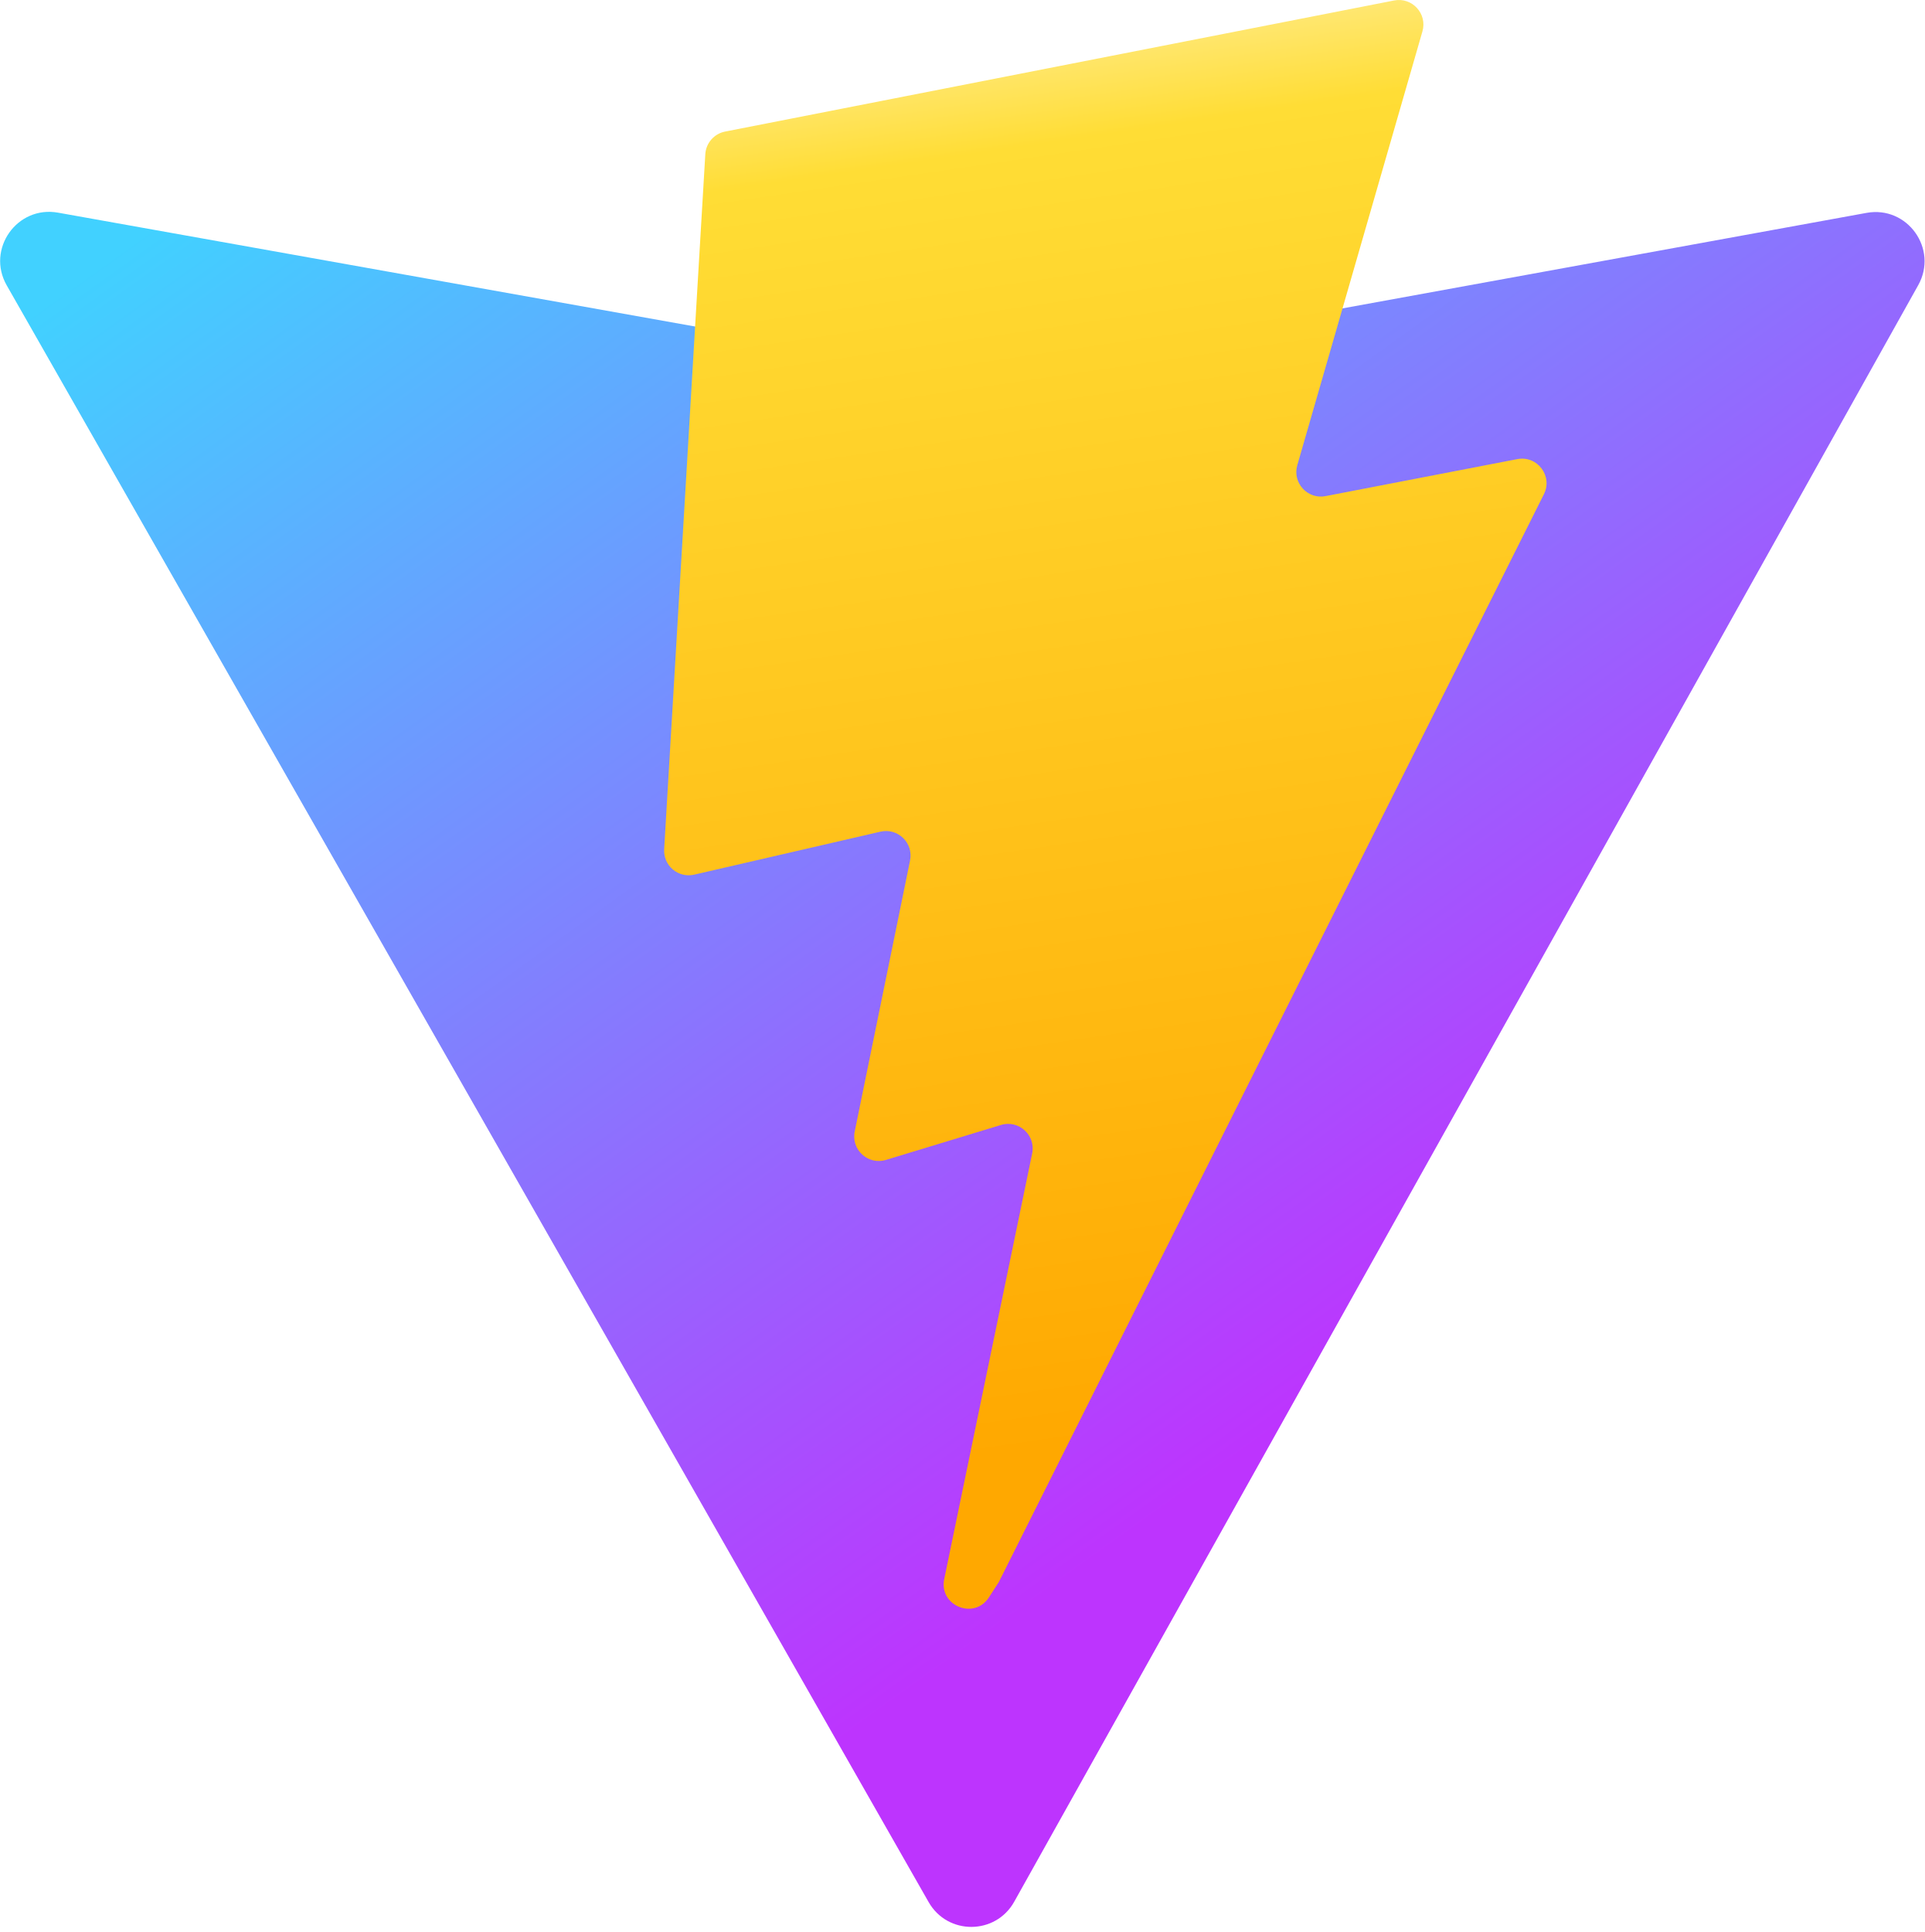
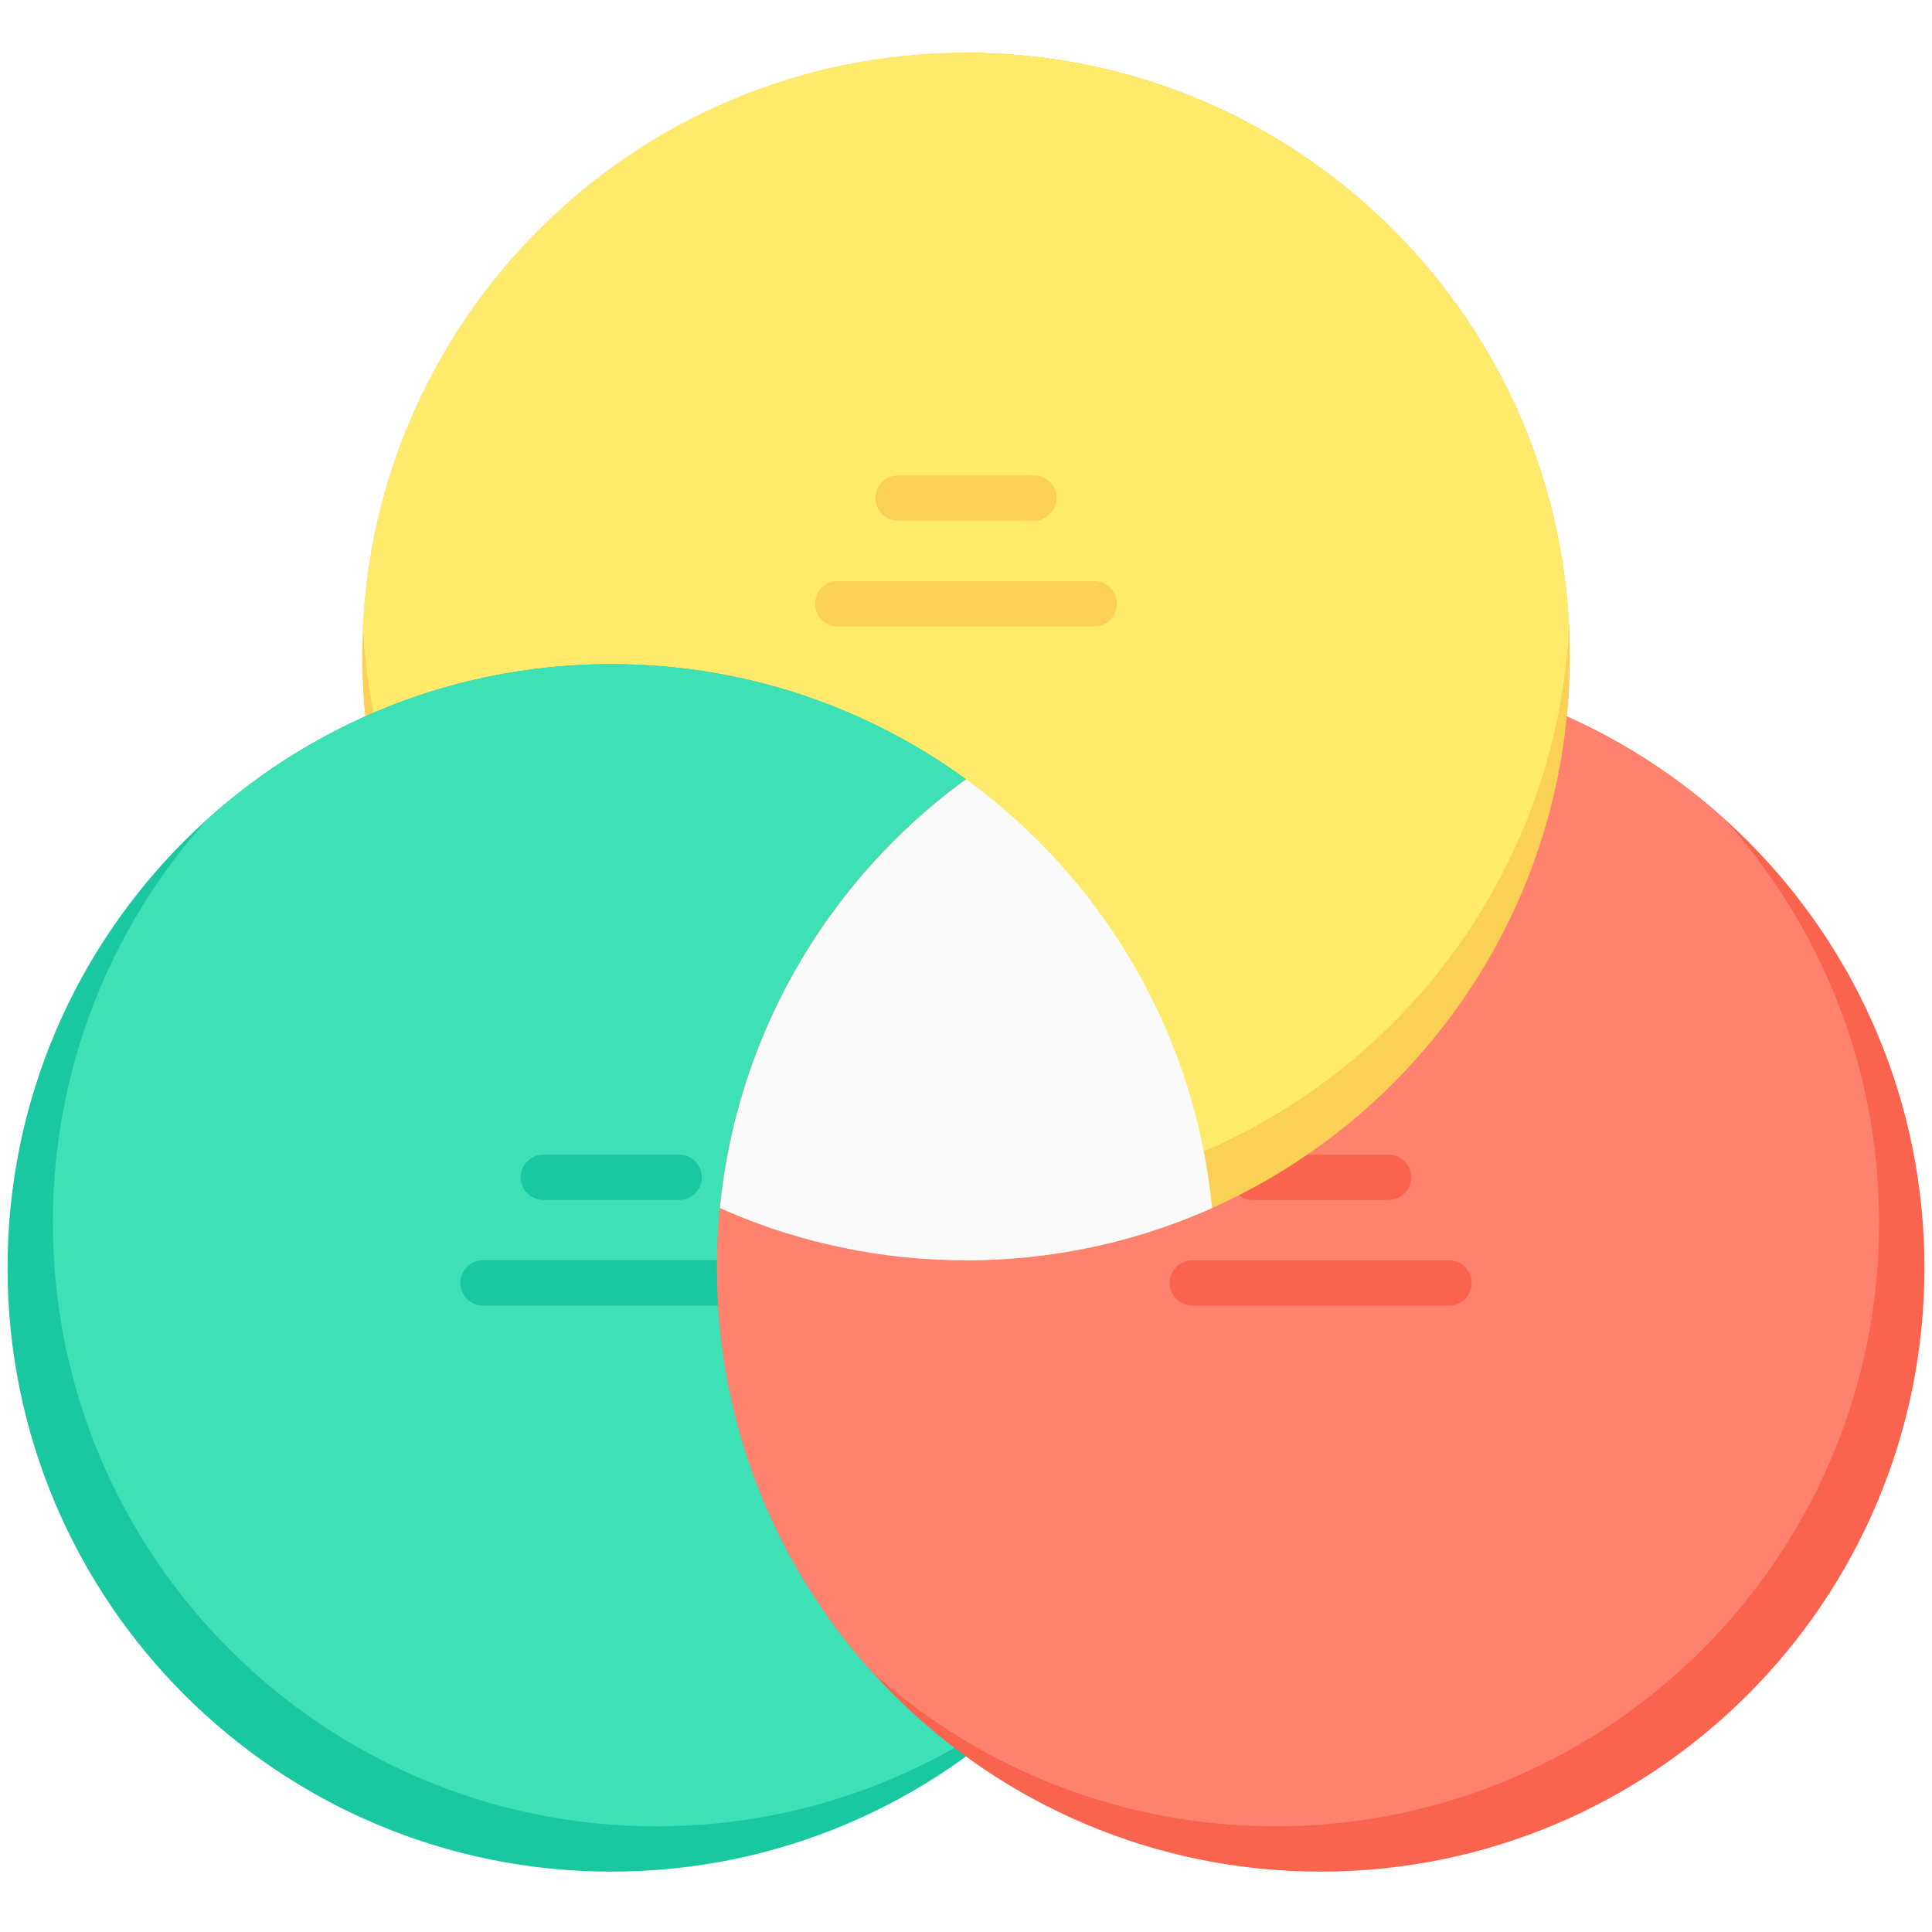
- <svg xmlns="http://www.w3.org/2000/svg" aria-hidden="true" role="img" class="iconify iconify--logos" width="31.88" height="32" preserveAspectRatio="xMidYMid meet" viewBox="0 0 256 257">
+ <svg xmlns="http://www.w3.org/2000/svg" viewBox="0 0 256 256" width="100%" height="100%">
  <defs>
-     <linearGradient id="IconifyId1813088fe1fbc01fb466" x1="-.828%" x2="57.636%" y1="7.652%" y2="78.411%">
-       <stop offset="0%" stop-color="#41D1FF" />
-       <stop offset="100%" stop-color="#BD34FE" />
-     </linearGradient>
-     <linearGradient id="IconifyId1813088fe1fbc01fb467" x1="43.376%" x2="50.316%" y1="2.242%" y2="89.03%">
-       <stop offset="0%" stop-color="#FFEA83" />
-       <stop offset="8.333%" stop-color="#FFDD35" />
-       <stop offset="100%" stop-color="#FFA800" />
-     </linearGradient>
+     <clipPath id="y-base">
+       <circle cx="128" cy="87" r="80" />
+     </clipPath>
+     <clipPath id="t-base">
+       <circle cx="81" cy="168" r="80" />
+     </clipPath>
+     <clipPath id="c-base">
+       <circle cx="175" cy="168" r="80" />
+     </clipPath>
+     <clipPath id="right-half">
+       <rect x="128" y="0" width="128" height="256" />
+     </clipPath>
+     <clipPath id="w1">
+       <circle cx="128" cy="87" r="80" />
+     </clipPath>
+     <clipPath id="w2">
+       <circle cx="81" cy="168" r="80" />
+     </clipPath>
  </defs>
-   <path fill="url(#IconifyId1813088fe1fbc01fb466)" d="M255.153 37.938L134.897 252.976c-2.483 4.44-8.862 4.466-11.382.048L.875 37.958c-2.746-4.814 1.371-10.646 6.827-9.67l120.385 21.517a6.537 6.537 0 0 0 2.322-.004l117.867-21.483c5.438-.991 9.574 4.796 6.877 9.62Z" />
-   <path fill="url(#IconifyId1813088fe1fbc01fb467)" d="M185.432.063L96.44 17.501a3.268 3.268 0 0 0-2.634 3.014l-5.474 92.456a3.268 3.268 0 0 0 3.997 3.378l24.777-5.718c2.318-.535 4.413 1.507 3.936 3.838l-7.361 36.047c-.495 2.426 1.782 4.5 4.151 3.78l15.304-4.649c2.372-.72 4.652 1.36 4.15 3.788l-11.698 56.621c-.732 3.542 3.979 5.473 5.943 2.437l1.313-2.028l72.516-144.72c1.215-2.423-.88-5.186-3.54-4.672l-25.505 4.922c-2.396.462-4.435-1.77-3.759-4.114l16.646-57.705c.677-2.35-1.37-4.583-3.769-4.113Z" />
+   <g id="yellow-group">
+     <circle cx="128" cy="87" r="80" fill="#FAD154" />
+     <circle cx="128" cy="79" r="80" fill="#FFEA6B" clip-path="url(#y-base)" />
+     <rect x="116" y="63" width="24" height="6" rx="3" fill="#FAD154" />
+     <rect x="108" y="77" width="40" height="6" rx="3" fill="#FAD154" />
+   </g>
+   <g id="teal-group">
+     <circle cx="81" cy="168" r="80" fill="#1AC89F" />
+     <circle cx="87" cy="162" r="80" fill="#3EE0B6" clip-path="url(#t-base)" />
+     <rect x="69" y="153" width="24" height="6" rx="3" fill="#1AC89F" />
+     <rect x="61" y="167" width="40" height="6" rx="3" fill="#1AC89F" />
+   </g>
+   <g id="coral-group">
+     <circle cx="175" cy="168" r="80" fill="#FA634D" />
+     <circle cx="169" cy="162" r="80" fill="#FF826E" clip-path="url(#c-base)" />
+     <rect x="163" y="153" width="24" height="6" rx="3" fill="#FA634D" />
+     <rect x="155" y="167" width="40" height="6" rx="3" fill="#FA634D" />
+   </g>
+   <use href="#yellow-group" clip-path="url(#right-half)" />
+   <g clip-path="url(#w1)">
+     <g clip-path="url(#w2)">
+       <circle cx="175" cy="168" r="80" fill="#FAFAFA" />
+     </g>
+   </g>
</svg>
